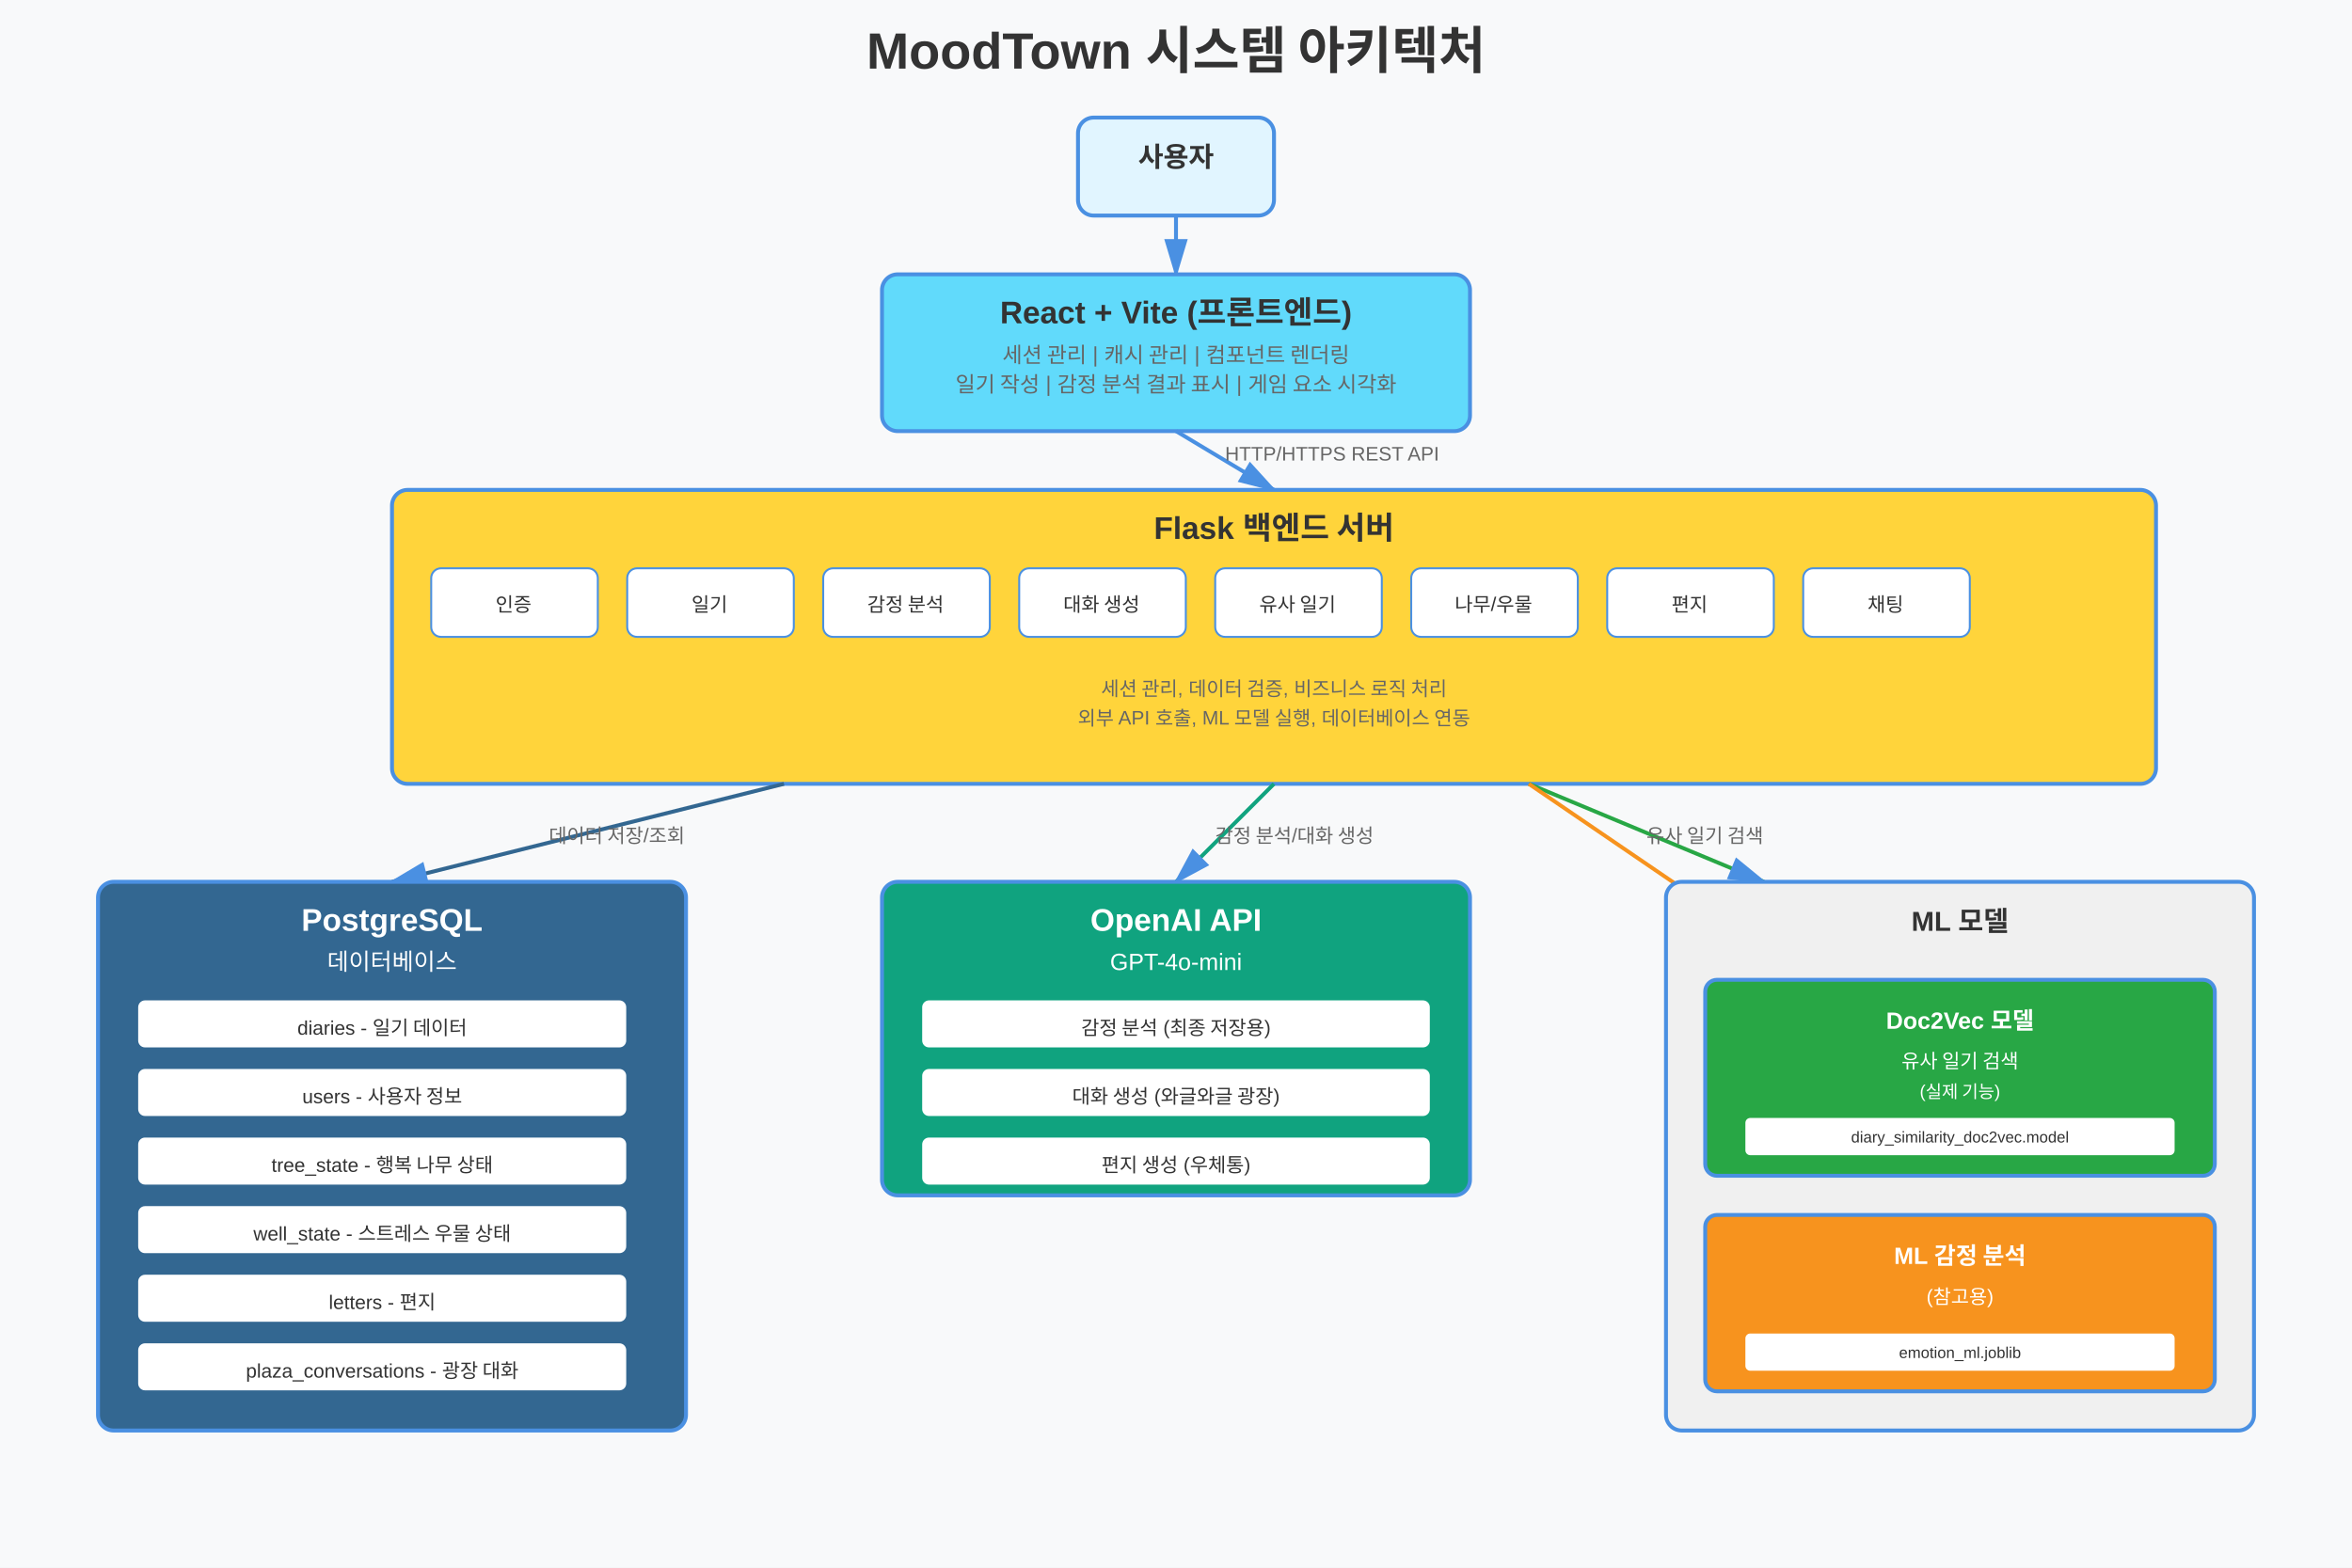
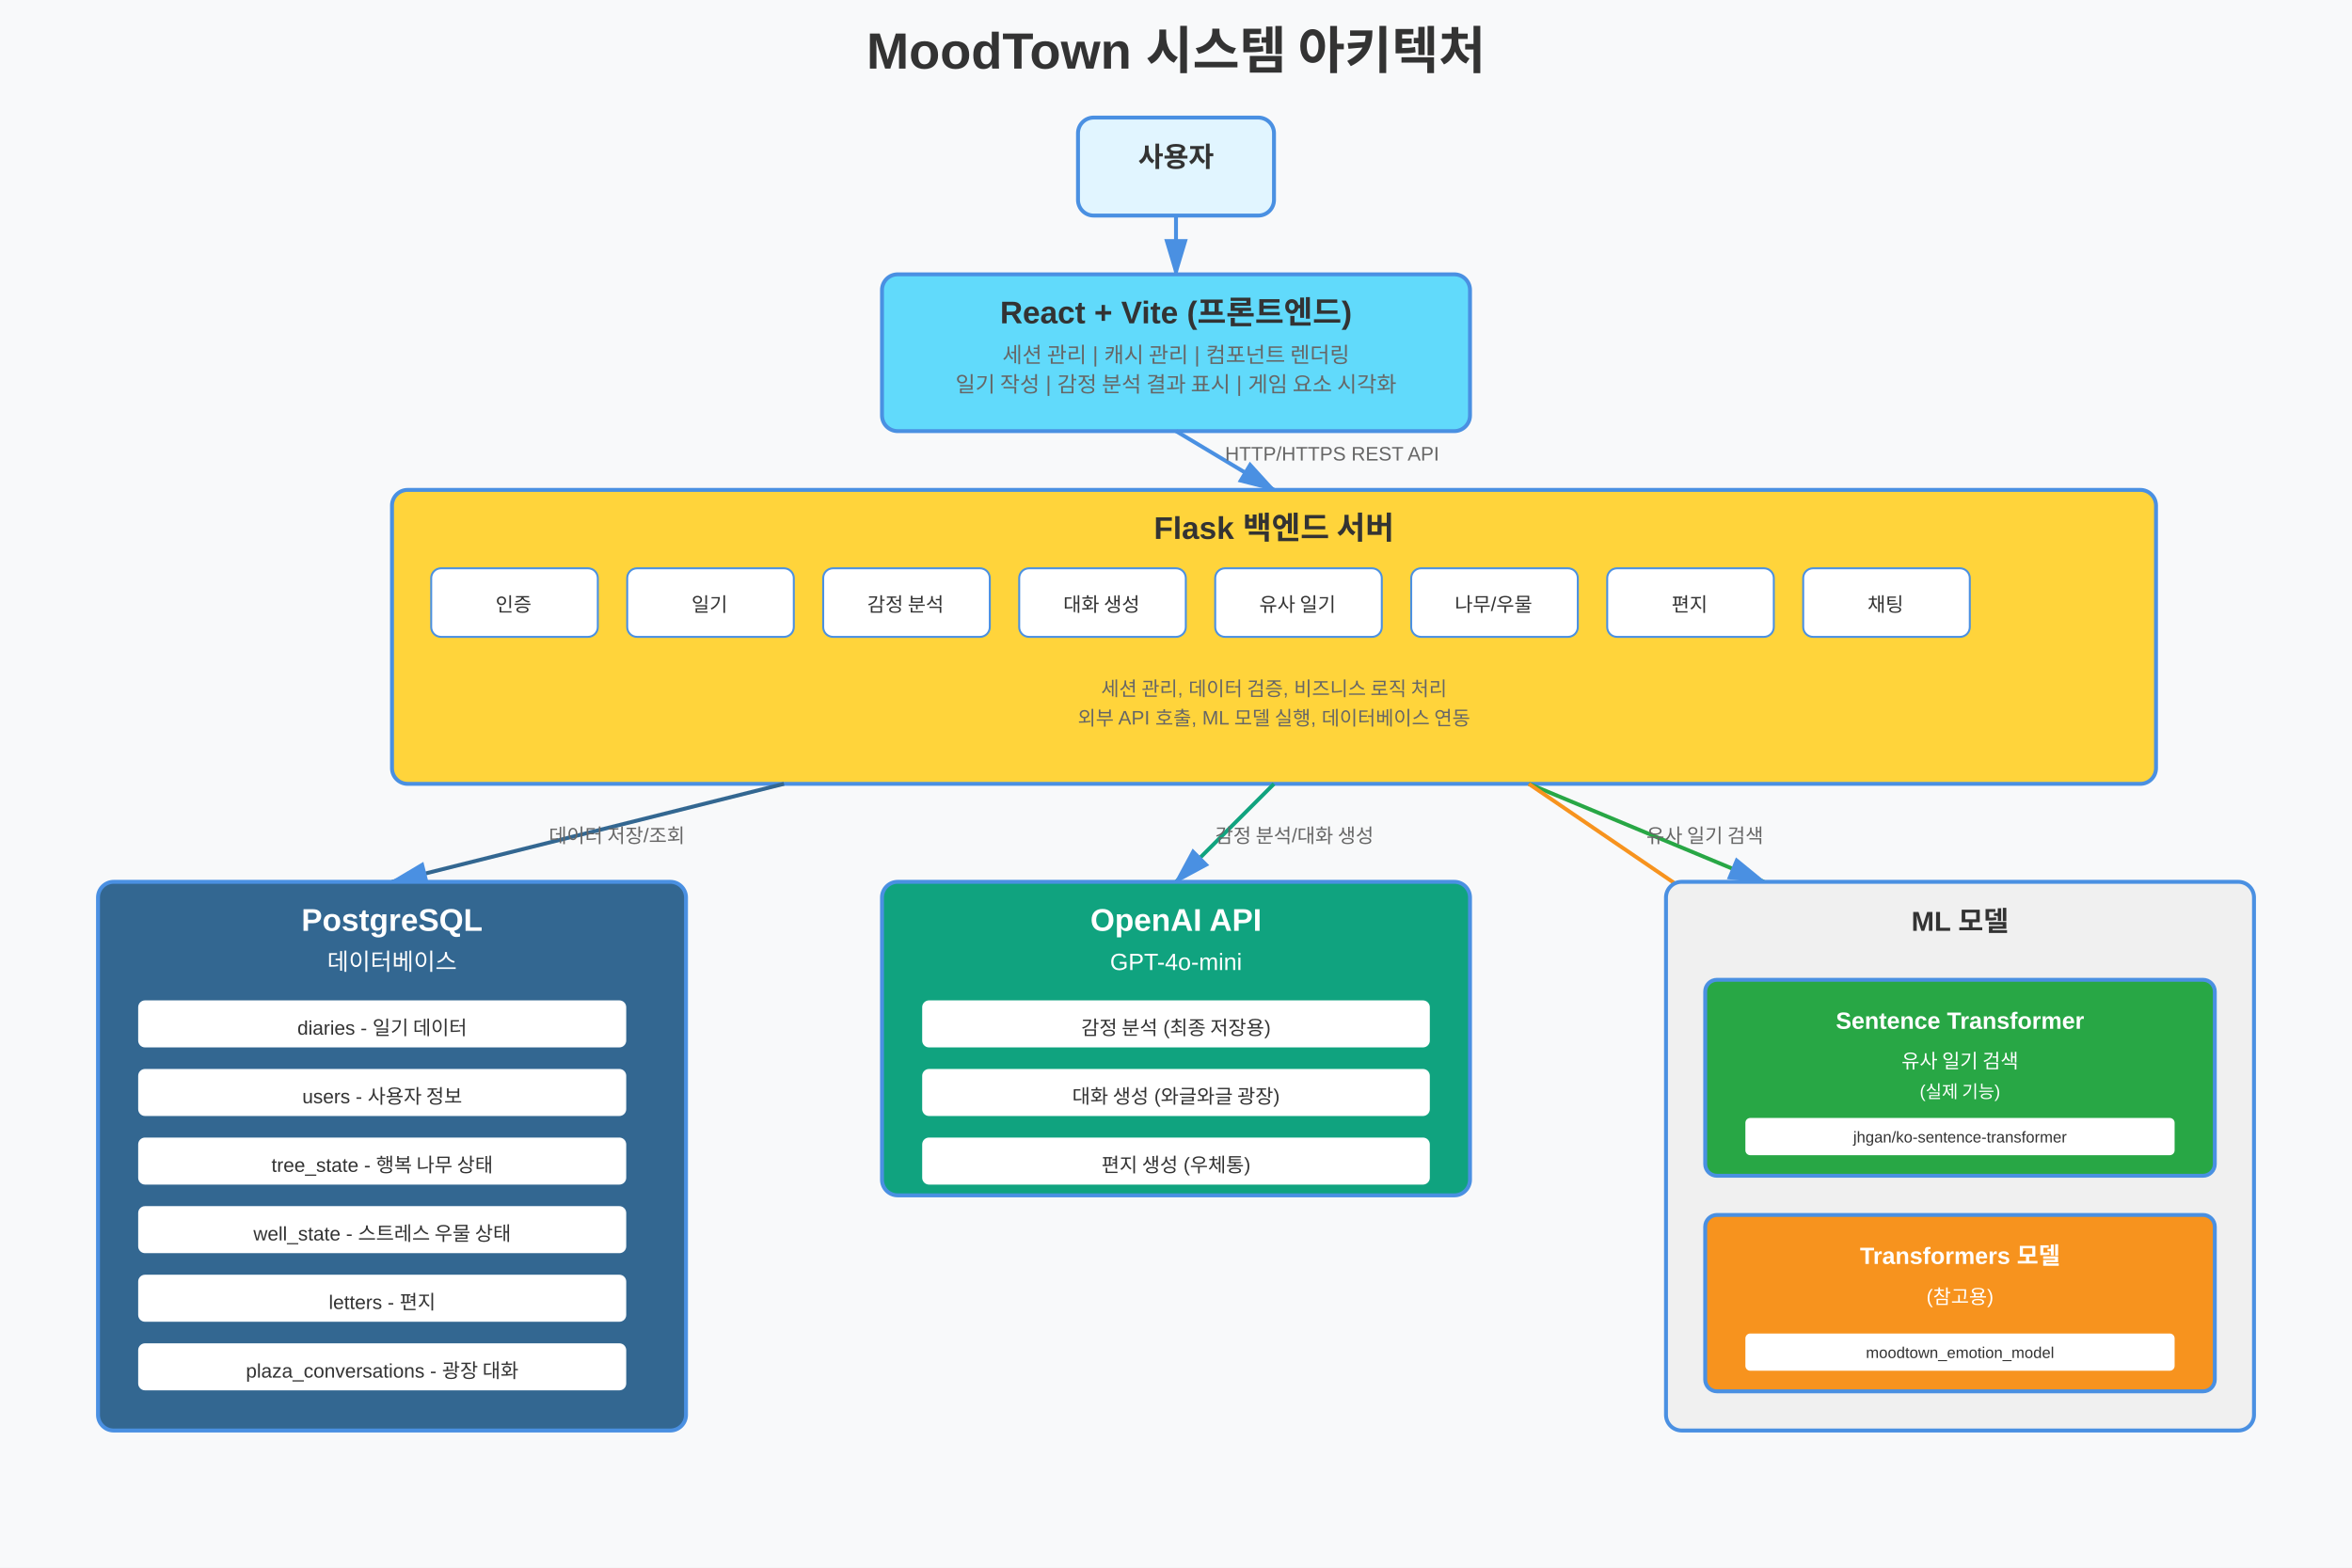
<svg xmlns="http://www.w3.org/2000/svg" width="1200" height="800">
  <rect width="1200" height="800" fill="#f8f9fa" />
  <text x="600" y="35" font-family="Arial, sans-serif" font-size="26" font-weight="bold" text-anchor="middle" fill="#333">
    MoodTown 시스템 아키텍처
  </text>
  <rect x="550" y="60" width="100" height="50" rx="8" fill="#e1f5ff" stroke="#4a90e2" stroke-width="2" />
  <text x="600" y="85" font-family="Arial, sans-serif" font-size="14" font-weight="bold" text-anchor="middle" fill="#333">사용자</text>
  <path d="M 600 110 L 600 140" stroke="#4a90e2" stroke-width="2" fill="none" marker-end="url(#arrowhead)" />
  <rect x="450" y="140" width="300" height="80" rx="8" fill="#61dafb" stroke="#4a90e2" stroke-width="2" />
  <text x="600" y="165" font-family="Arial, sans-serif" font-size="16" font-weight="bold" text-anchor="middle" fill="#333">React + Vite (프론트엔드)</text>
  <text x="600" y="185" font-family="Arial, sans-serif" font-size="11" text-anchor="middle" fill="#666">세션 관리 | 캐시 관리 | 컴포넌트 렌더링</text>
  <text x="600" y="200" font-family="Arial, sans-serif" font-size="11" text-anchor="middle" fill="#666">일기 작성 | 감정 분석 결과 표시 | 게임 요소 시각화</text>
  <path d="M 600 220 L 650 250" stroke="#4a90e2" stroke-width="2" fill="none" marker-end="url(#arrowhead)" />
  <text x="625" y="235" font-family="Arial, sans-serif" font-size="10" fill="#666">HTTP/HTTPS REST API</text>
  <rect x="200" y="250" width="900" height="150" rx="8" fill="#ffd43b" stroke="#4a90e2" stroke-width="2" />
  <text x="650" y="275" font-family="Arial, sans-serif" font-size="16" font-weight="bold" text-anchor="middle" fill="#333">Flask 백엔드 서버</text>
  <rect x="220" y="290" width="85" height="35" rx="5" fill="#ffffff" stroke="#4a90e2" stroke-width="1" />
  <text x="262" y="312" font-family="Arial, sans-serif" font-size="10" text-anchor="middle" fill="#333">인증</text>
  <rect x="320" y="290" width="85" height="35" rx="5" fill="#ffffff" stroke="#4a90e2" stroke-width="1" />
  <text x="362" y="312" font-family="Arial, sans-serif" font-size="10" text-anchor="middle" fill="#333">일기</text>
  <rect x="420" y="290" width="85" height="35" rx="5" fill="#ffffff" stroke="#4a90e2" stroke-width="1" />
  <text x="462" y="312" font-family="Arial, sans-serif" font-size="10" text-anchor="middle" fill="#333">감정 분석</text>
  <rect x="520" y="290" width="85" height="35" rx="5" fill="#ffffff" stroke="#4a90e2" stroke-width="1" />
  <text x="562" y="312" font-family="Arial, sans-serif" font-size="10" text-anchor="middle" fill="#333">대화 생성</text>
  <rect x="620" y="290" width="85" height="35" rx="5" fill="#ffffff" stroke="#4a90e2" stroke-width="1" />
  <text x="662" y="312" font-family="Arial, sans-serif" font-size="10" text-anchor="middle" fill="#333">유사 일기</text>
  <rect x="720" y="290" width="85" height="35" rx="5" fill="#ffffff" stroke="#4a90e2" stroke-width="1" />
  <text x="762" y="312" font-family="Arial, sans-serif" font-size="10" text-anchor="middle" fill="#333">나무/우물</text>
  <rect x="820" y="290" width="85" height="35" rx="5" fill="#ffffff" stroke="#4a90e2" stroke-width="1" />
  <text x="862" y="312" font-family="Arial, sans-serif" font-size="10" text-anchor="middle" fill="#333">편지</text>
  <rect x="920" y="290" width="85" height="35" rx="5" fill="#ffffff" stroke="#4a90e2" stroke-width="1" />
  <text x="962" y="312" font-family="Arial, sans-serif" font-size="10" text-anchor="middle" fill="#333">채팅</text>
  <text x="650" y="355" font-family="Arial, sans-serif" font-size="10" text-anchor="middle" fill="#666">세션 관리, 데이터 검증, 비즈니스 로직 처리</text>
  <text x="650" y="370" font-family="Arial, sans-serif" font-size="10" text-anchor="middle" fill="#666">외부 API 호출, ML 모델 실행, 데이터베이스 연동</text>
  <path d="M 400 400 L 200 450" stroke="#336791" stroke-width="2" fill="none" marker-end="url(#arrowhead)" />
  <text x="280" y="430" font-family="Arial, sans-serif" font-size="10" fill="#666">데이터 저장/조회</text>
  <path d="M 650 400 L 600 450" stroke="#10a37f" stroke-width="2" fill="none" marker-end="url(#arrowhead)" />
  <text x="620" y="430" font-family="Arial, sans-serif" font-size="10" fill="#666">감정 분석/대화 생성</text>
  <path d="M 780 400 L 900 450" stroke="#28a745" stroke-width="2" fill="none" marker-end="url(#arrowhead)" />
  <text x="840" y="430" font-family="Arial, sans-serif" font-size="10" fill="#666">유사 일기 검색</text>
  <path d="M 780 400 L 1000 550" stroke="#f7931e" stroke-width="2" fill="none" marker-end="url(#arrowhead)" />
  <text x="890" y="480" font-family="Arial, sans-serif" font-size="10" fill="#666">참고용 분석</text>
  <rect x="50" y="450" width="300" height="280" rx="8" fill="#336791" stroke="#4a90e2" stroke-width="2" />
  <text x="200" y="475" font-family="Arial, sans-serif" font-size="16" font-weight="bold" text-anchor="middle" fill="#fff">PostgreSQL</text>
  <text x="200" y="495" font-family="Arial, sans-serif" font-size="12" text-anchor="middle" fill="#fff">데이터베이스</text>
  <rect x="70" y="510" width="250" height="25" rx="4" fill="#ffffff" stroke="#336791" stroke-width="1" />
  <text x="195" y="528" font-family="Arial, sans-serif" font-size="10" text-anchor="middle" fill="#333">diaries - 일기 데이터</text>
  <rect x="70" y="545" width="250" height="25" rx="4" fill="#ffffff" stroke="#336791" stroke-width="1" />
  <text x="195" y="563" font-family="Arial, sans-serif" font-size="10" text-anchor="middle" fill="#333">users - 사용자 정보</text>
  <rect x="70" y="580" width="250" height="25" rx="4" fill="#ffffff" stroke="#336791" stroke-width="1" />
  <text x="195" y="598" font-family="Arial, sans-serif" font-size="10" text-anchor="middle" fill="#333">tree_state - 행복 나무 상태</text>
  <rect x="70" y="615" width="250" height="25" rx="4" fill="#ffffff" stroke="#336791" stroke-width="1" />
  <text x="195" y="633" font-family="Arial, sans-serif" font-size="10" text-anchor="middle" fill="#333">well_state - 스트레스 우물 상태</text>
  <rect x="70" y="650" width="250" height="25" rx="4" fill="#ffffff" stroke="#336791" stroke-width="1" />
  <text x="195" y="668" font-family="Arial, sans-serif" font-size="10" text-anchor="middle" fill="#333">letters - 편지</text>
  <rect x="70" y="685" width="250" height="25" rx="4" fill="#ffffff" stroke="#336791" stroke-width="1" />
  <text x="195" y="703" font-family="Arial, sans-serif" font-size="10" text-anchor="middle" fill="#333">plaza_conversations - 광장 대화</text>
  <rect x="450" y="450" width="300" height="160" rx="8" fill="#10a37f" stroke="#4a90e2" stroke-width="2" />
  <text x="600" y="475" font-family="Arial, sans-serif" font-size="16" font-weight="bold" text-anchor="middle" fill="#fff">OpenAI API</text>
  <text x="600" y="495" font-family="Arial, sans-serif" font-size="12" text-anchor="middle" fill="#fff">GPT-4o-mini</text>
  <rect x="470" y="510" width="260" height="25" rx="4" fill="#ffffff" stroke="#10a37f" stroke-width="1" />
  <text x="600" y="528" font-family="Arial, sans-serif" font-size="10" text-anchor="middle" fill="#333">감정 분석 (최종 저장용)</text>
  <rect x="470" y="545" width="260" height="25" rx="4" fill="#ffffff" stroke="#10a37f" stroke-width="1" />
  <text x="600" y="563" font-family="Arial, sans-serif" font-size="10" text-anchor="middle" fill="#333">대화 생성 (와글와글 광장)</text>
  <rect x="470" y="580" width="260" height="25" rx="4" fill="#ffffff" stroke="#10a37f" stroke-width="1" />
  <text x="600" y="598" font-family="Arial, sans-serif" font-size="10" text-anchor="middle" fill="#333">편지 생성 (우체통)</text>
  <rect x="850" y="450" width="300" height="280" rx="8" fill="#f0f0f0" stroke="#4a90e2" stroke-width="2" />
  <text x="1000" y="475" font-family="Arial, sans-serif" font-size="14" font-weight="bold" text-anchor="middle" fill="#333">ML 모델</text>
  <rect x="870" y="500" width="260" height="100" rx="6" fill="#28a745" stroke="#4a90e2" stroke-width="2" />
-   <text x="1000" y="525" font-family="Arial, sans-serif" font-size="12" font-weight="bold" text-anchor="middle" fill="#fff">Doc2Vec 모델</text>
+   <text x="1000" y="525" font-family="Arial, sans-serif" font-size="12" font-weight="bold" text-anchor="middle" fill="#fff">Sentence Transformer</text>
  <text x="1000" y="545" font-family="Arial, sans-serif" font-size="10" text-anchor="middle" fill="#fff">유사 일기 검색</text>
  <text x="1000" y="560" font-family="Arial, sans-serif" font-size="9" text-anchor="middle" fill="#fff">(실제 기능)</text>
  <rect x="890" y="570" width="220" height="20" rx="3" fill="#ffffff" stroke="#28a745" stroke-width="1" />
-   <text x="1000" y="583" font-family="Arial, sans-serif" font-size="8" text-anchor="middle" fill="#333">diary_similarity_doc2vec.model</text>
+   <text x="1000" y="583" font-family="Arial, sans-serif" font-size="8" text-anchor="middle" fill="#333">jhgan/ko-sentence-transformer</text>
  <rect x="870" y="620" width="260" height="90" rx="6" fill="#f7931e" stroke="#4a90e2" stroke-width="2" />
-   <text x="1000" y="645" font-family="Arial, sans-serif" font-size="12" font-weight="bold" text-anchor="middle" fill="#fff">ML 감정 분석</text>
+   <text x="1000" y="645" font-family="Arial, sans-serif" font-size="12" font-weight="bold" text-anchor="middle" fill="#fff">Transformers 모델</text>
  <text x="1000" y="665" font-family="Arial, sans-serif" font-size="10" text-anchor="middle" fill="#fff">(참고용)</text>
  <rect x="890" y="680" width="220" height="20" rx="3" fill="#ffffff" stroke="#f7931e" stroke-width="1" />
-   <text x="1000" y="693" font-family="Arial, sans-serif" font-size="8" text-anchor="middle" fill="#333">emotion_ml.joblib</text>
+   <text x="1000" y="693" font-family="Arial, sans-serif" font-size="8" text-anchor="middle" fill="#333">moodtown_emotion_model</text>
  <defs>
    <marker id="arrowhead" markerWidth="10" markerHeight="10" refX="9" refY="3" orient="auto">
      <polygon points="0 0, 10 3, 0 6" fill="#4a90e2" />
    </marker>
  </defs>
</svg>
